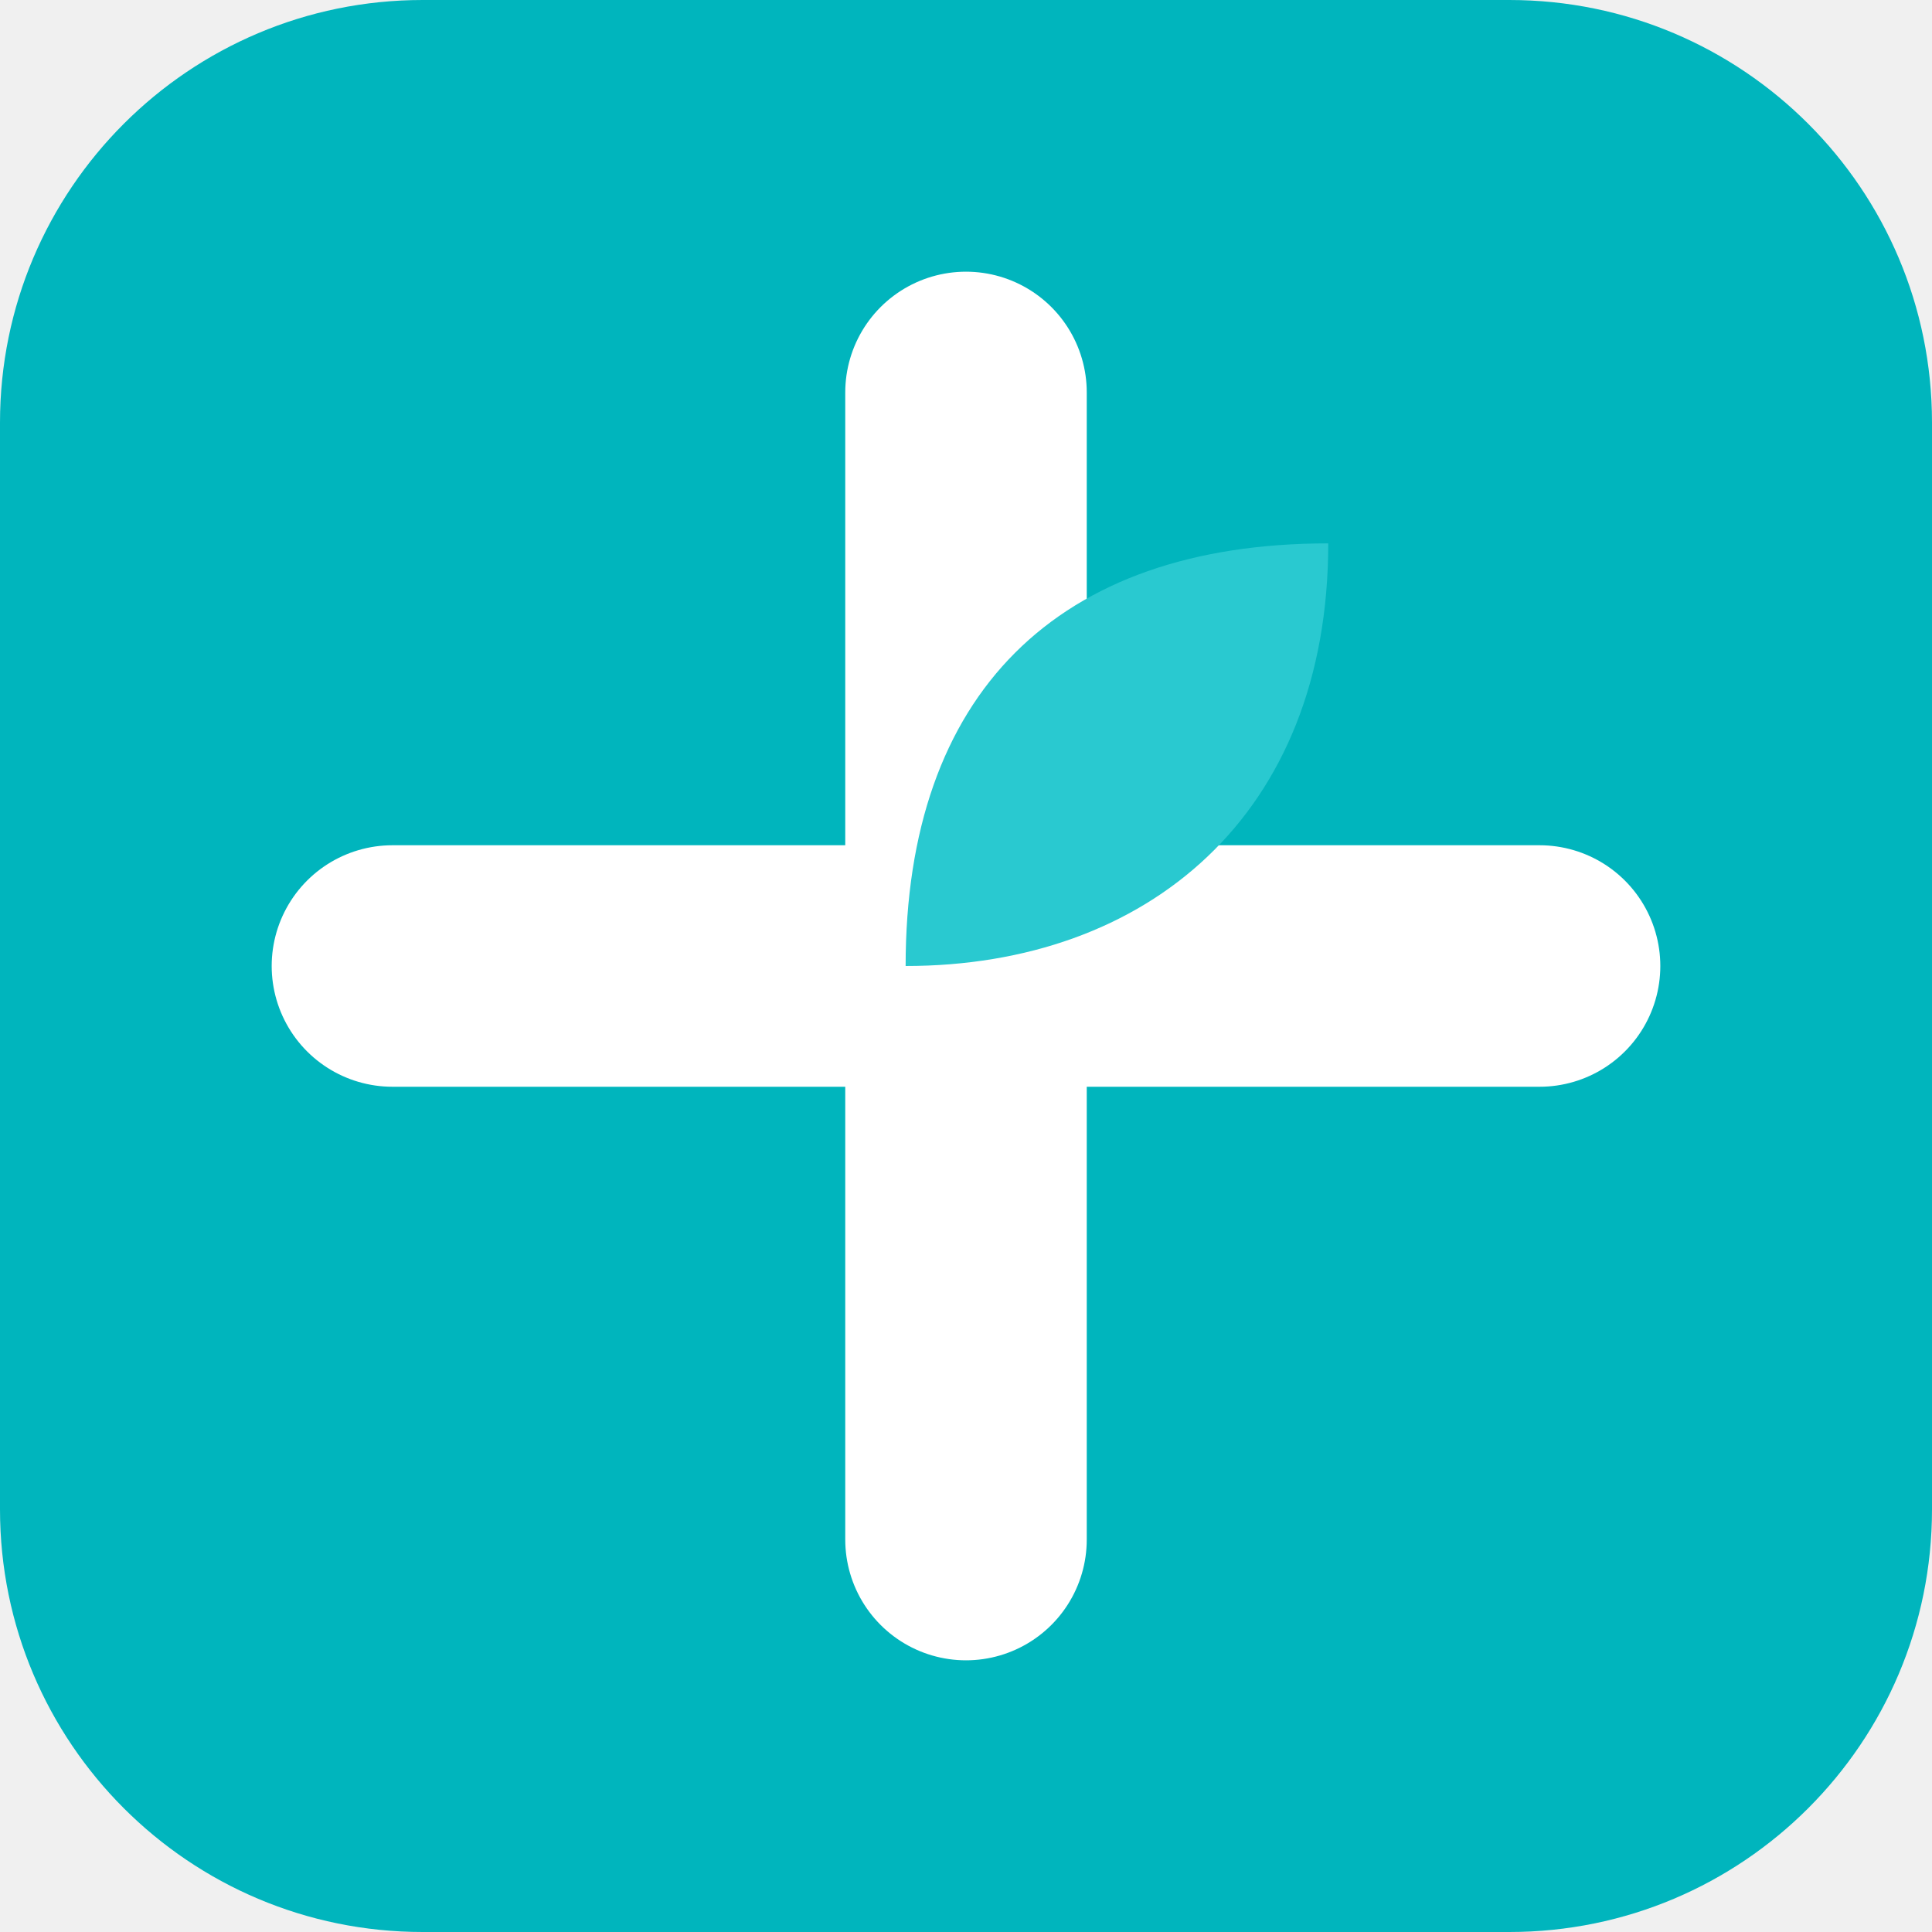
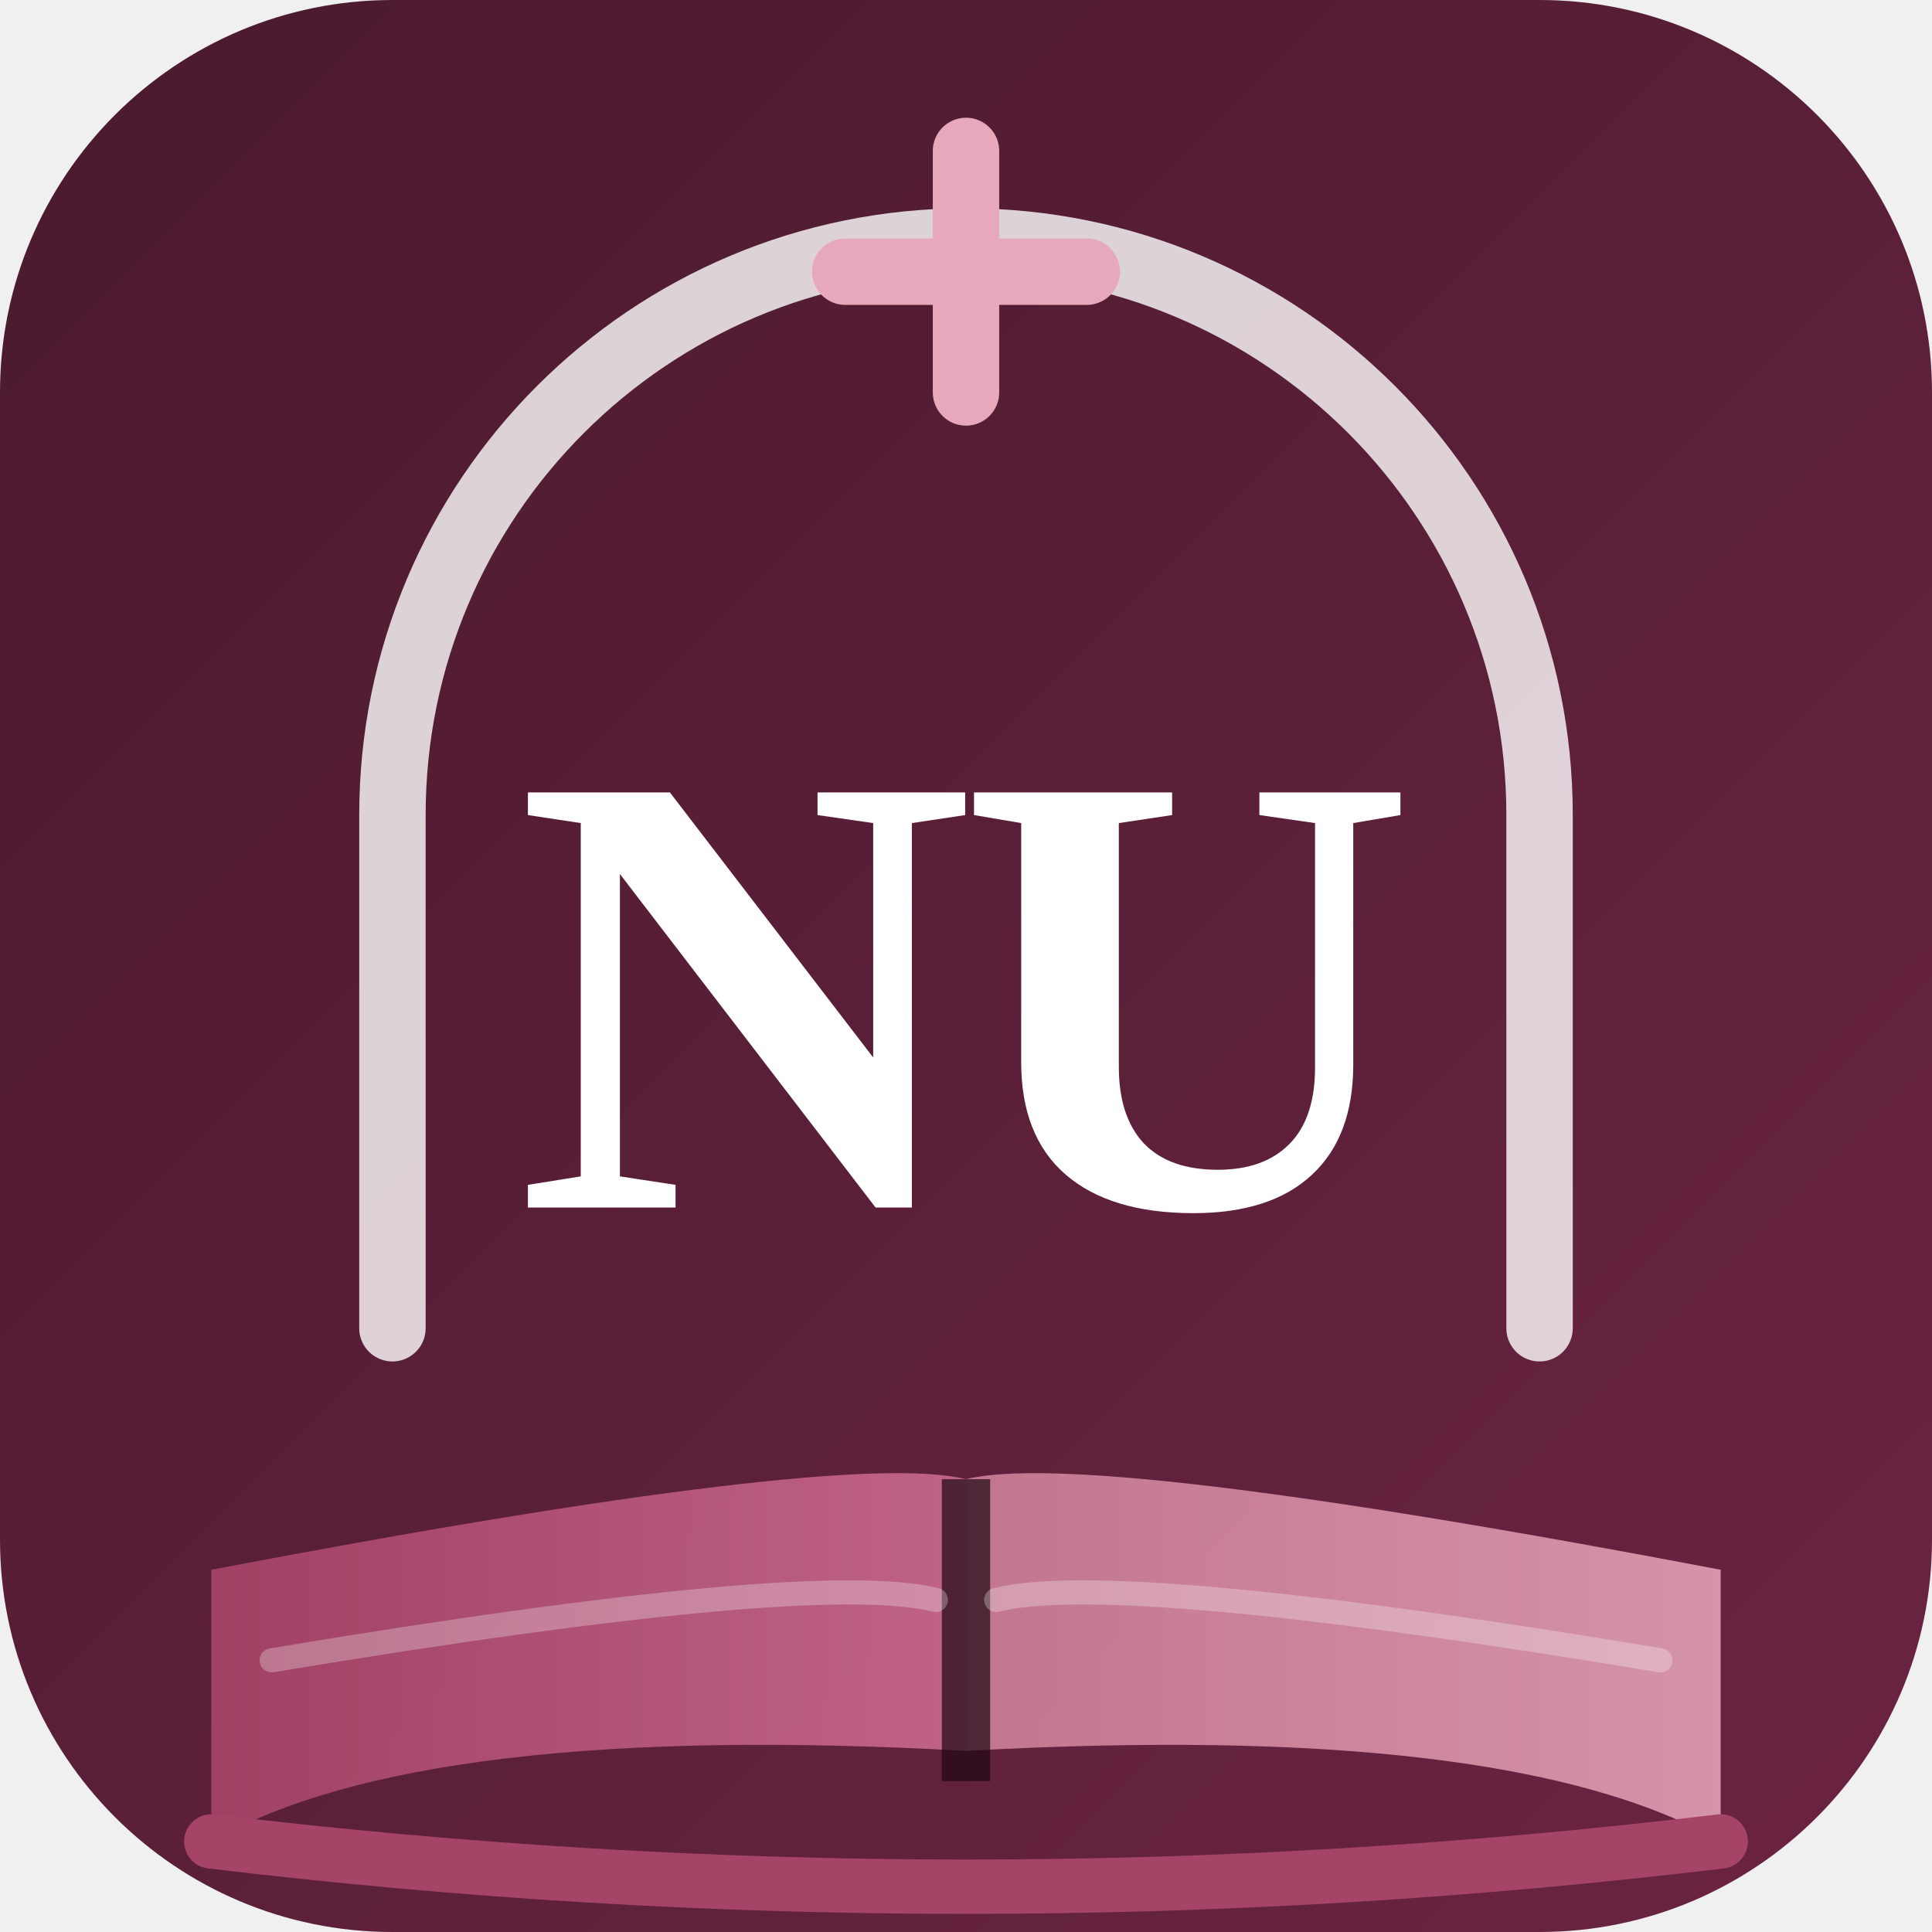
<svg xmlns="http://www.w3.org/2000/svg" viewBox="0 0 64 64">
-   <rect width="64" height="64" rx="14" fill="#00B5BD" />
-   <path d="M32 13v38M13 32h38" fill="none" stroke="#ffffff" stroke-width="8" stroke-linecap="round" />
-   <path d="M44 18c-9 0-14 5-14 14 8 0 14-5 14-14Z" fill="#29C9D0" />
+   <defs>
+     <linearGradient id="bg" x1="0" y1="0" x2="1" y2="1">
+       <stop offset="0%" stop-color="#4a1a2e" />
+       <stop offset="100%" stop-color="#6b2442" />
+     </linearGradient>
+     <linearGradient id="bookL" x1="0" y1="0" x2="1" y2="0">
+       <stop offset="0%" stop-color="#A64468" />
+       <stop offset="100%" stop-color="#c8688e" />
+     </linearGradient>
+     <linearGradient id="bookR" x1="0" y1="0" x2="1" y2="0">
+       <stop offset="0%" stop-color="#d4849e" />
+       <stop offset="100%" stop-color="#e8a8bc" />
+     </linearGradient>
+   </defs>
+   <rect width="64" height="64" rx="13" fill="url(#bg)" />
+   <path d="M13,44 L13,27 A19,19 0 0,1 51,27 L51,44" fill="none" stroke="rgba(255,255,255,0.80)" stroke-width="2.2" stroke-linecap="round" stroke-linejoin="round" />
+   <line x1="32" y1="5" x2="32" y2="13" stroke="#e8a8bc" stroke-width="2.2" stroke-linecap="round" />
+   <line x1="28" y1="9" x2="36" y2="9" stroke="#e8a8bc" stroke-width="2.2" stroke-linecap="round" />
+   <text x="32" y="40" text-anchor="middle" font-family="Georgia,'Times New Roman',serif" font-size="21" font-weight="bold" fill="white" letter-spacing="-0.5">NU</text>
+   <path d="M7,52 Q28,48 32,49 L32,58 Q14,57 7,61 Z" fill="url(#bookL)" opacity="0.92" />
+   <path d="M57,52 Q36,48 32,49 L32,58 Q50,57 57,61 Z" fill="url(#bookR)" opacity="0.85" />
+   <path d="M7,61 Q32,64 57,61" fill="none" stroke="#A64468" stroke-width="1.8" stroke-linecap="round" />
+   <line x1="32" y1="49" x2="32" y2="59" stroke="rgba(30,8,18,0.7)" stroke-width="1.6" />
+   <path d="M9,55 Q27,52 31,53" fill="none" stroke="rgba(255,255,255,0.28)" stroke-width="0.8" stroke-linecap="round" />
+   <path d="M55,55 Q37,52 33,53" fill="none" stroke="rgba(255,255,255,0.28)" stroke-width="0.8" stroke-linecap="round" />
</svg>
